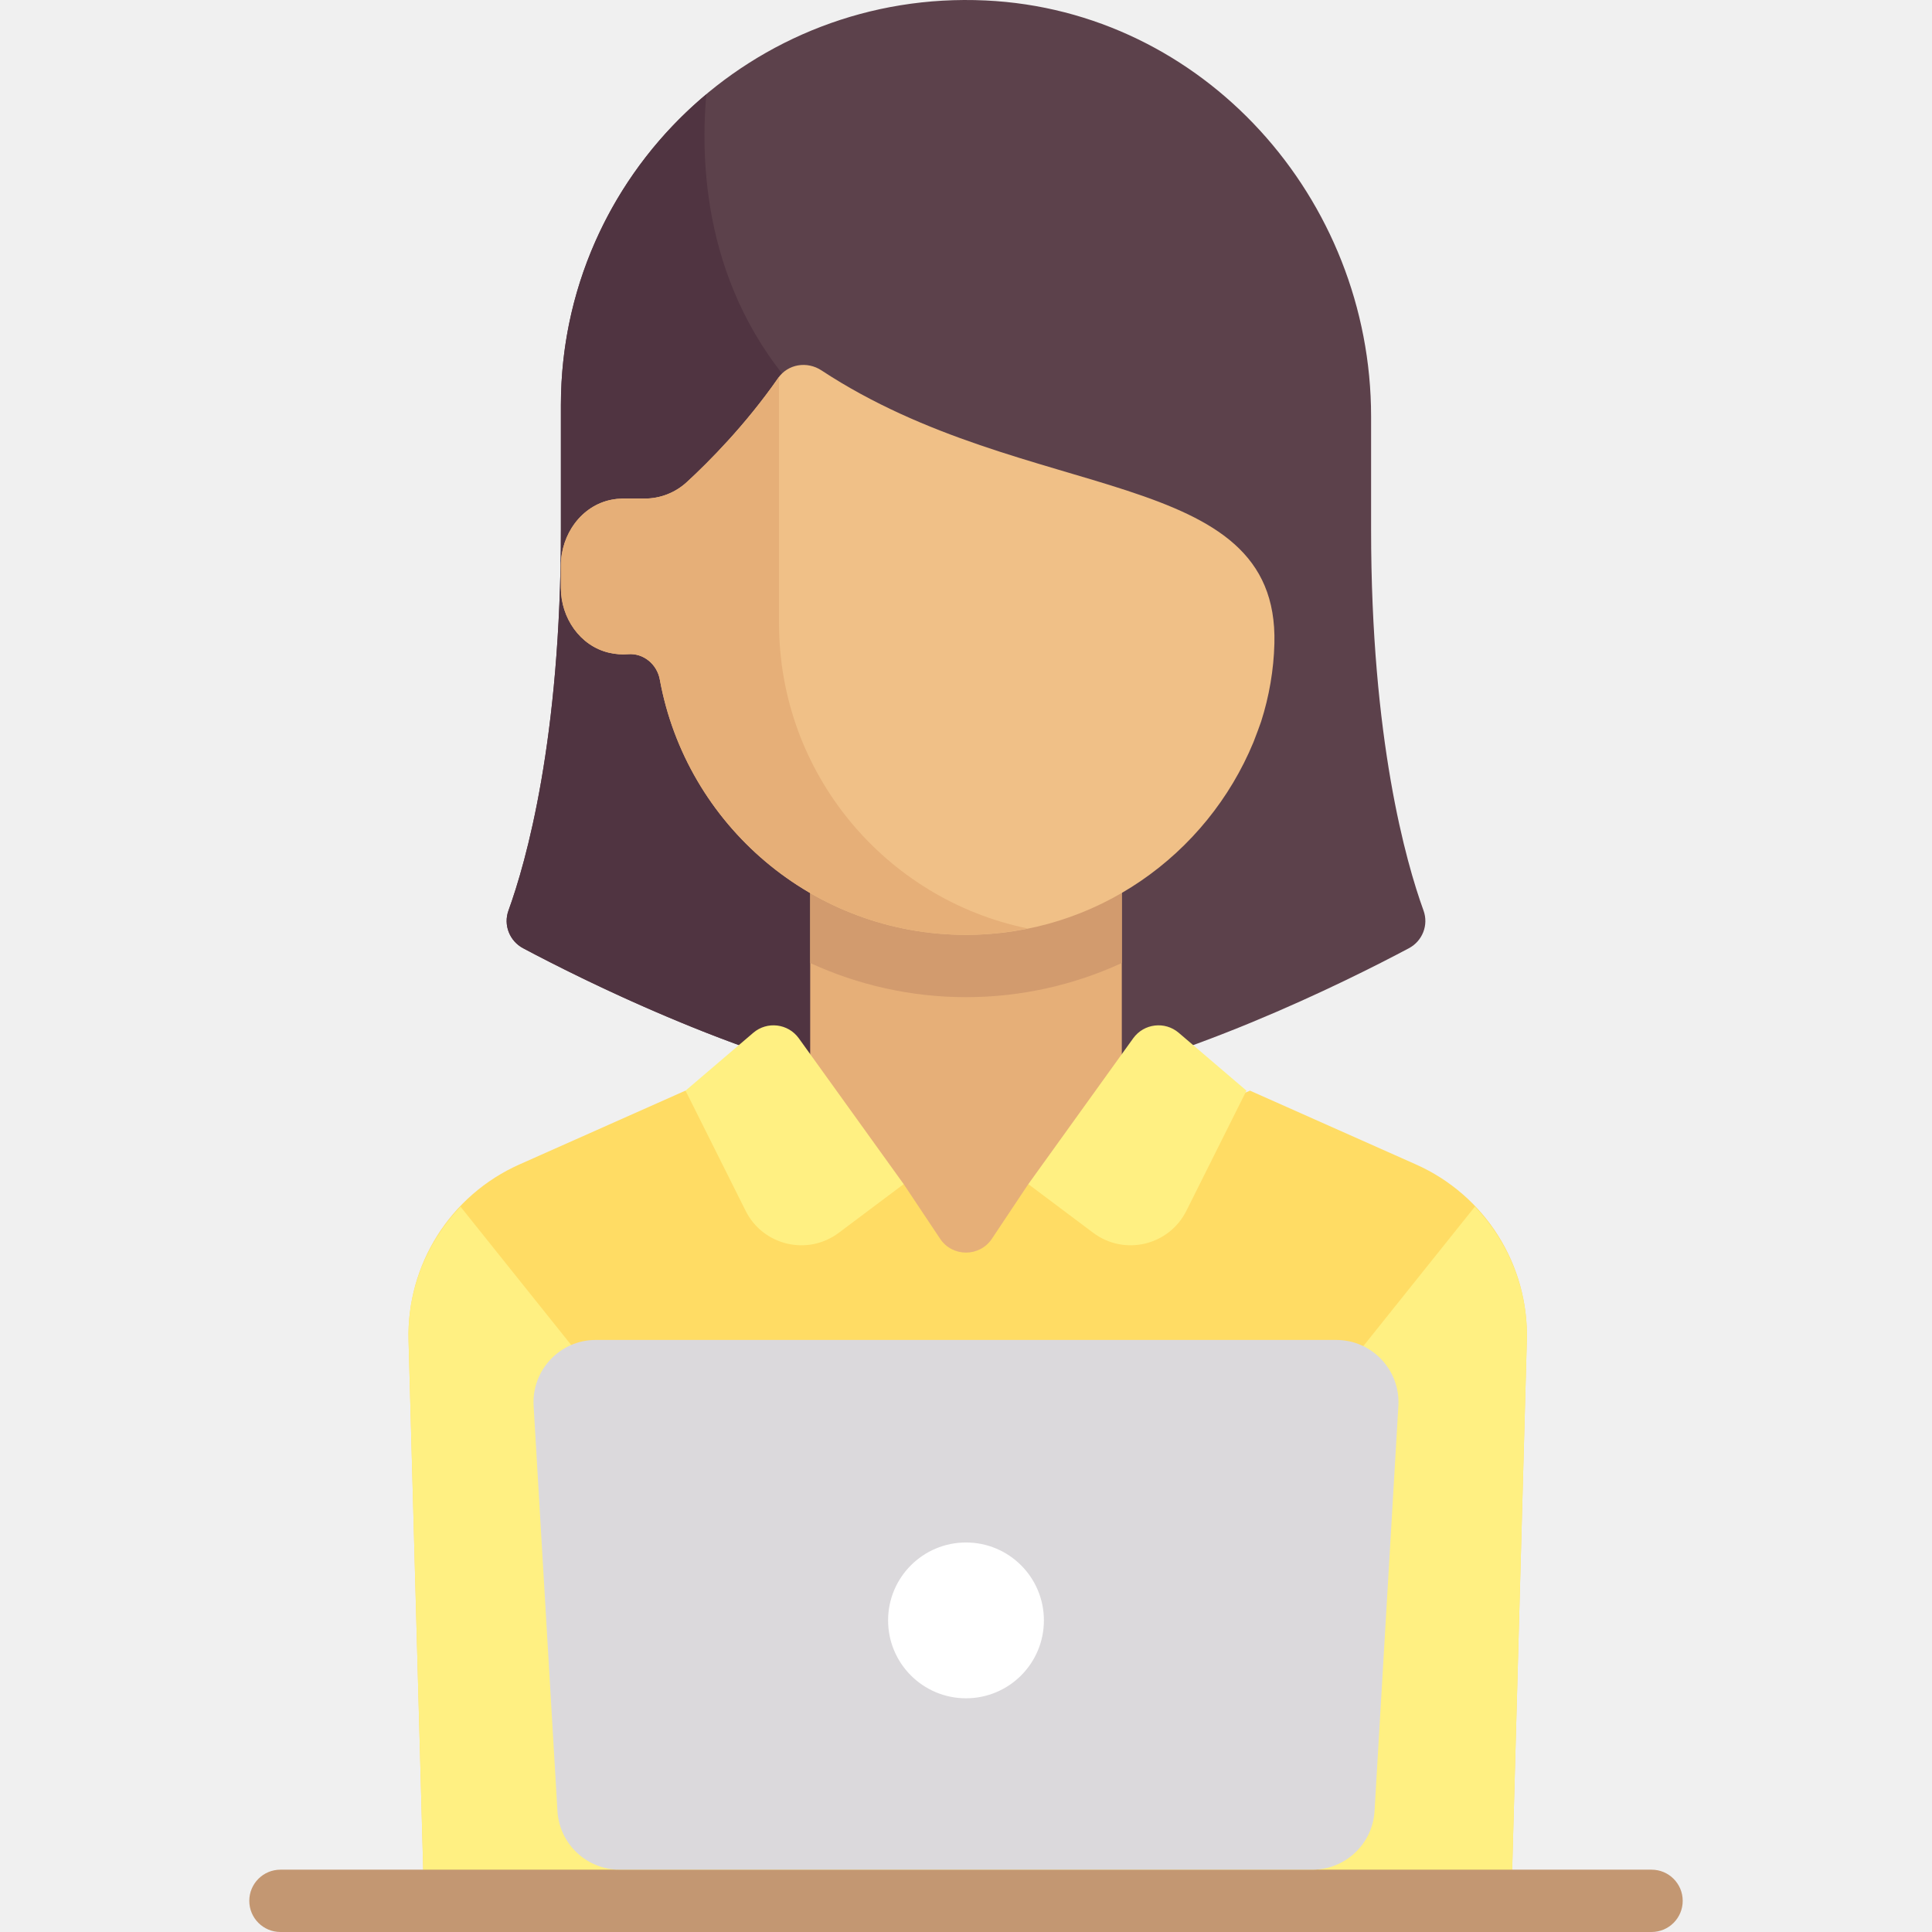
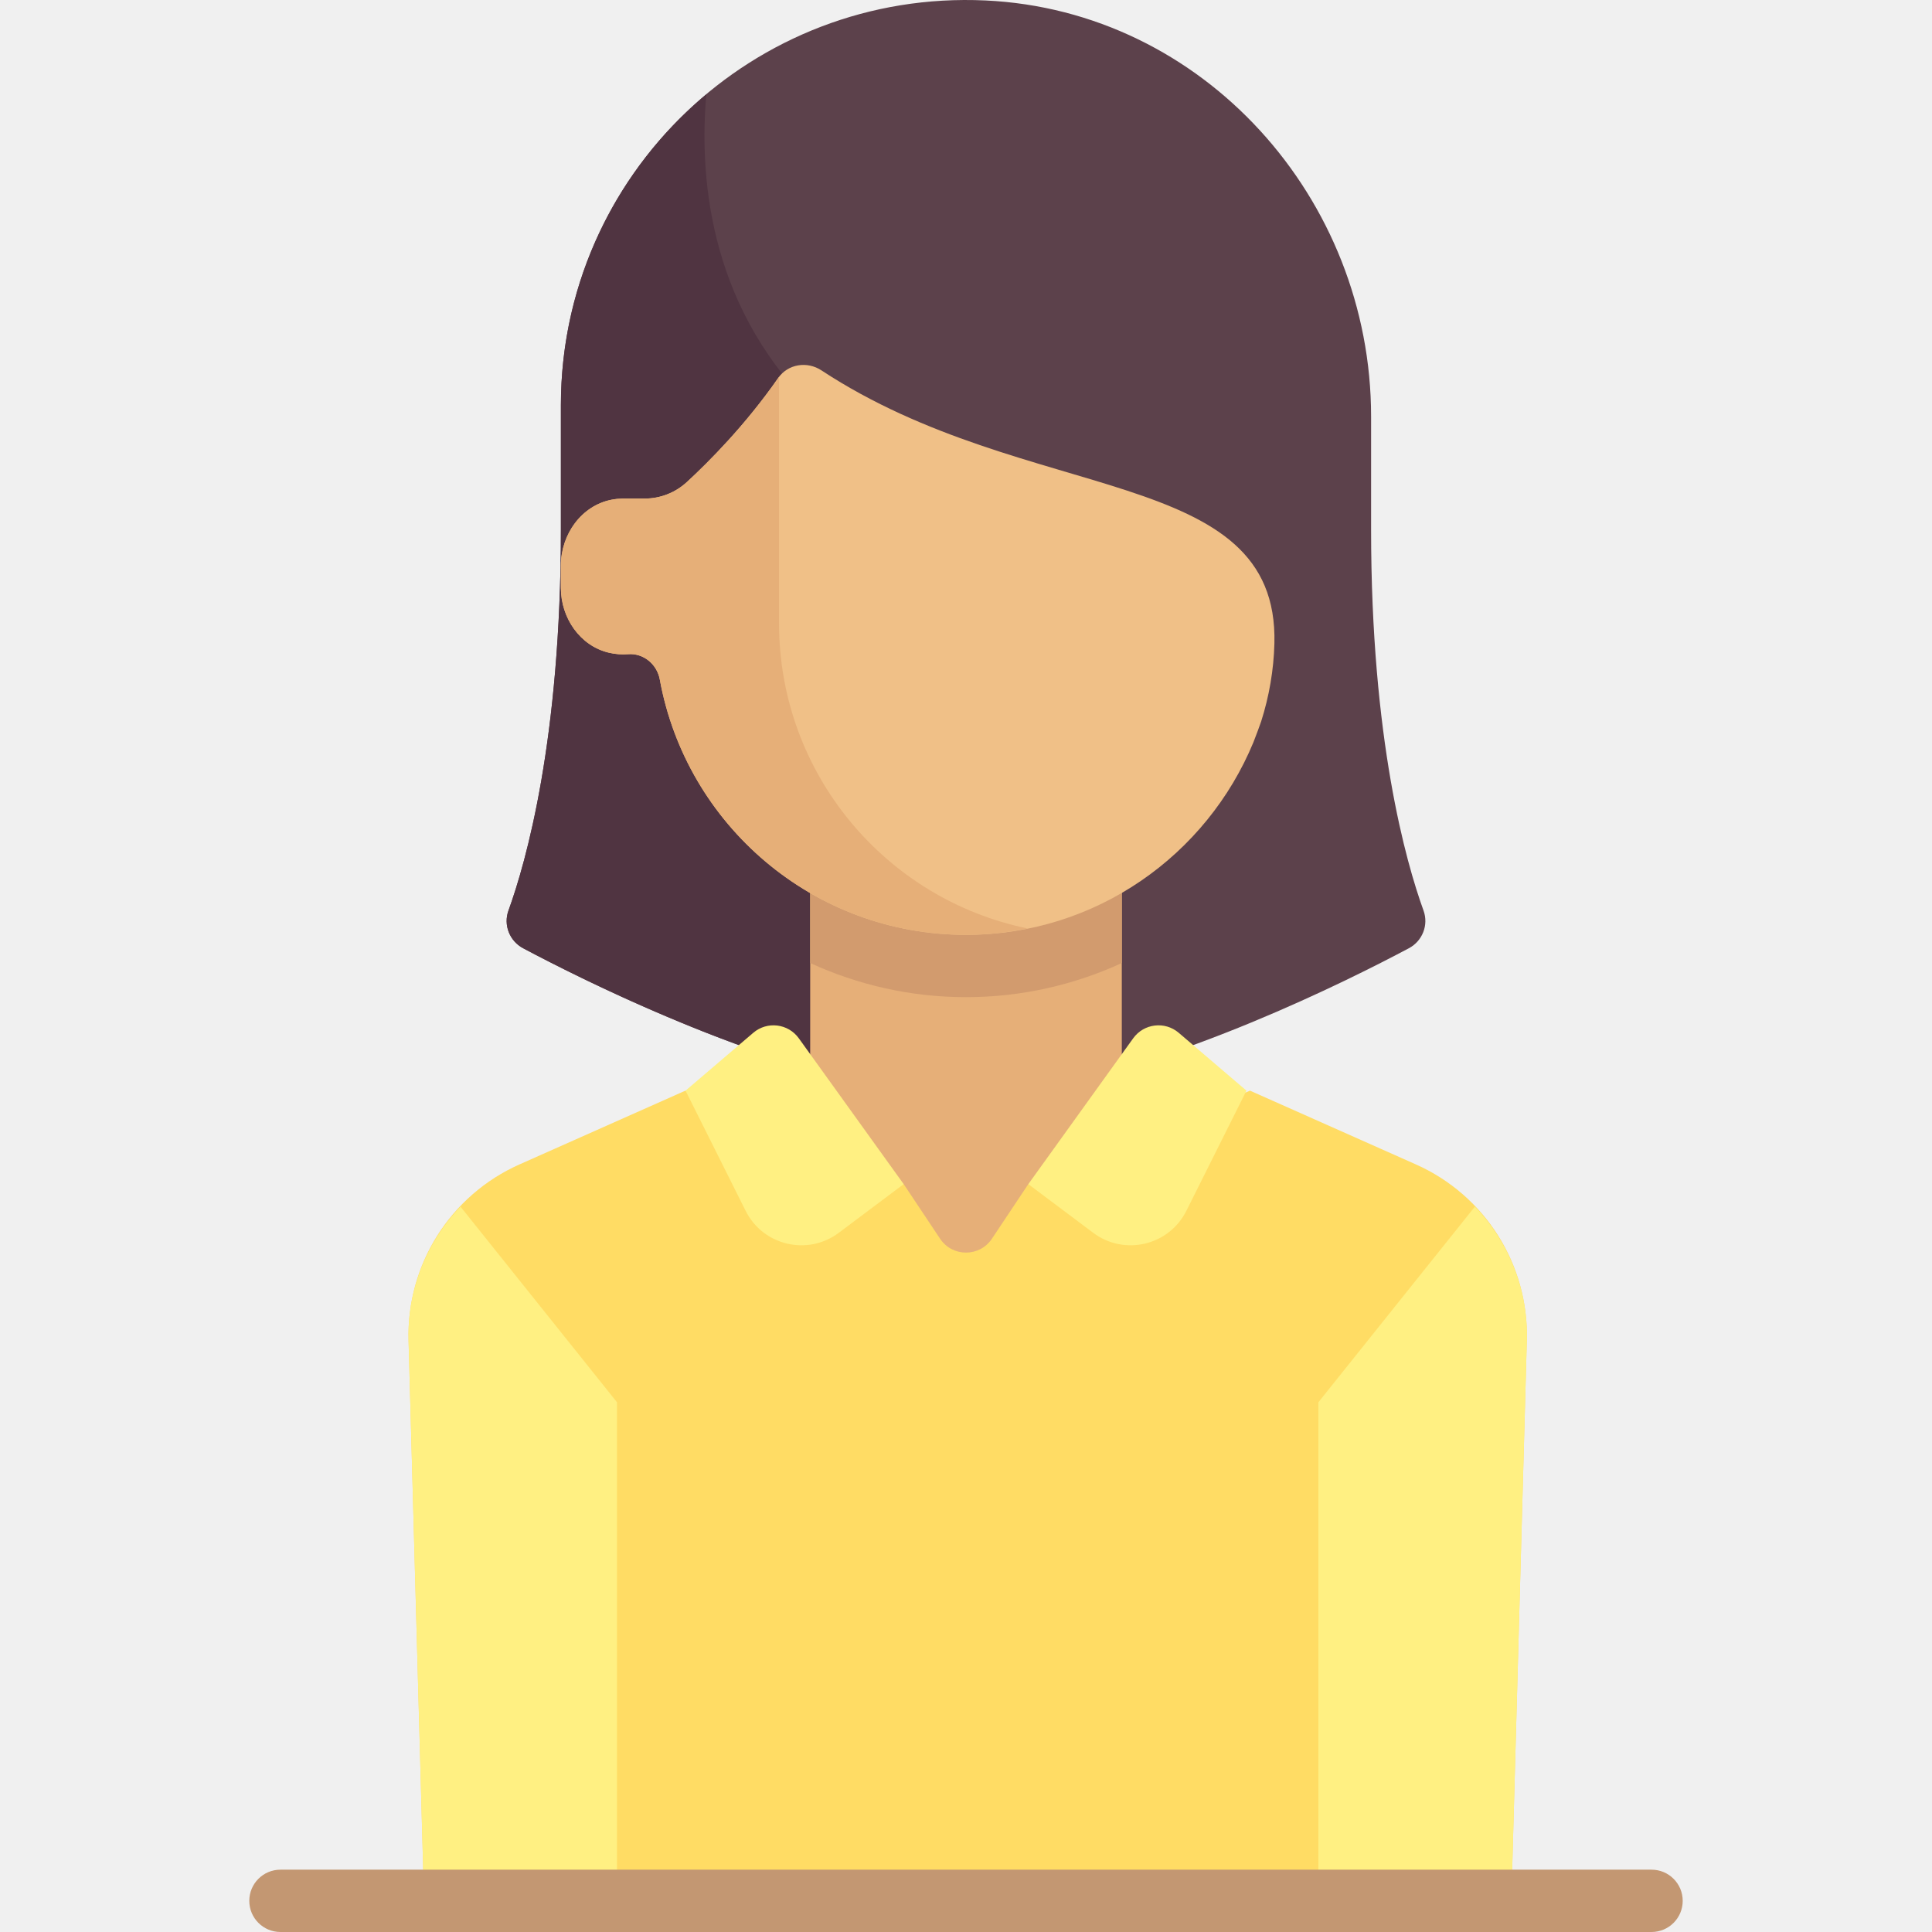
<svg xmlns="http://www.w3.org/2000/svg" version="1.1" id="Capa_1" x="0px" y="0px" viewBox="0 0 511.999 511.999" style="enable-background:new 0 0 511.999 511.999;" xml:space="preserve">
  <path style="fill:#5C414B;" d="M363.354,140.386v-30c0-57.806-44.423-107.545-102.165-110.264  c-61.65-2.903-112.545,46.221-112.545,107.232v33.032c0,55.575-9.235,88.063-13.894,100.917c-1.389,3.831,0.276,8.072,3.874,9.986  c16.456,8.754,61.291,31.148,100.859,37.742h33.032c39.568-6.595,84.403-28.989,100.859-37.742c3.598-1.914,5.262-6.155,3.874-9.986  C372.589,228.449,363.354,195.961,363.354,140.386z" />
  <path style="fill:#503441;" d="M148.644,107.354v33.032c0,55.573-9.234,88.06-13.893,100.915c-1.393,3.843,0.308,8.09,3.917,10.008  c15.352,8.158,55.226,28.083,92.556,36.114V123.87l-16.516-16.516c-27.471-27.471-29.331-62.166-27.515-82.37  C163.644,44.676,148.644,74.254,148.644,107.354z" />
  <rect x="214.709" y="231.229" style="fill:#E6AF78;" width="82.58" height="107.36" />
  <path style="fill:#FFDC64;" d="M375.229,308.583l-43.965-19.551l-58.749,24.774l-9.645,14.467c-3.269,4.903-10.473,4.903-13.742,0  l-9.645-14.467l-57.85-24.774l-43.965,19.551c-18.343,8.157-29.952,26.577-29.396,46.644l4.339,156.772h287.675l4.339-156.772  C405.18,335.159,393.572,316.74,375.229,308.583z" />
  <g>
    <path style="fill:#FFF082;" d="M163.509,371.612l-41.486-51.857c-8.932,9.378-14.123,22.013-13.751,35.472l4.339,156.772h50.898   V371.612z" />
    <path style="fill:#FFF082;" d="M349.388,371.612l41.486-51.857c8.932,9.378,14.124,22.013,13.751,35.472l-4.339,156.772h-50.898   L349.388,371.612L349.388,371.612z" />
  </g>
  <path style="fill:#D29B6E;" d="M214.709,255.212c12.635,5.802,26.63,9.045,41.29,9.045c14.661,0,28.656-3.242,41.29-9.045v-23.987  h-82.58V255.212z" />
  <path style="fill:#F0C087;" d="M334.217,191.202c2.129-6.68,3.33-13.658,3.51-20.667c1.219-47.528-65.345-36.399-120.03-72.38  c-3.81-2.507-8.888-1.708-11.492,2.037c-8.641,12.432-18.421,22.261-24.188,27.566c-3.062,2.817-7.035,4.369-11.196,4.369h-5.942  c-0.005,0-0.008,0.003-0.013,0.003c-0.906,0.017-1.833,0.112-2.776,0.295c-8.037,1.556-13.447,9.246-13.447,17.432v5.974  c0,7.9,5.058,15.353,12.751,17.147c1.732,0.404,3.417,0.518,5.031,0.39c4.106-0.328,7.691,2.66,8.43,6.712  c7.021,38.477,40.637,67.661,81.143,67.661c34.424,0,63.805-21.112,76.182-51.059C332.777,195.224,334.099,191.557,334.217,191.202z  " />
  <path style="fill:#E6AF78;" d="M206.45,165.16V99.887c-8.704,12.575-18.617,22.522-24.432,27.872  c-3.062,2.817-7.035,4.369-11.196,4.369h-5.942c-0.005,0-0.008,0.003-0.013,0.003c-0.905,0.017-1.83,0.112-2.771,0.294  c-8.037,1.553-13.453,9.236-13.453,17.422v5.984c0,7.899,5.057,15.351,12.75,17.147c1.732,0.404,3.418,0.519,5.032,0.39  c4.106-0.328,7.691,2.66,8.43,6.712c7.021,38.477,40.637,67.661,81.143,67.661c5.615,0,11.078-0.613,16.375-1.681  C234.751,238.353,206.45,205.062,206.45,165.16z" />
  <path style="fill:#C39772;" d="M437.676,511.999H74.322c-4.565,0-8.258-3.698-8.258-8.258s3.694-8.258,8.258-8.258h363.355  c4.565,0,8.258,3.698,8.258,8.258S442.241,511.999,437.676,511.999z" />
  <g>
    <path style="fill:#FFF082;" d="M197.6,320.879l-15.924-31.848l17.948-15.33c3.674-3.139,9.247-2.465,12.068,1.458l27.791,38.647   l-17.2,12.9C214.039,332.888,202.209,330.096,197.6,320.879z" />
    <path style="fill:#FFF082;" d="M314.398,320.879l15.924-31.848l-17.948-15.33c-3.674-3.139-9.247-2.465-12.068,1.458   l-27.791,38.647l17.2,12.9C297.959,332.888,309.789,330.096,314.398,320.879z" />
  </g>
-   <path style="fill:#DBD9DC;" d="M347.781,495.483H164.217c-8.745,0-15.974-6.816-16.488-15.546l-6.315-107.355  c-0.558-9.487,6.985-17.486,16.488-17.486h196.193c9.503,0,17.046,7.999,16.488,17.486l-6.315,107.355  C363.755,488.666,356.526,495.483,347.781,495.483z" />
-   <circle style="fill:#FFFFFF;" cx="255.999" cy="429.419" r="20.645" />
  <g>
</g>
  <g>
</g>
  <g>
</g>
  <g>
</g>
  <g>
</g>
  <g>
</g>
  <g>
</g>
  <g>
</g>
  <g>
</g>
  <g>
</g>
  <g>
</g>
  <g>
</g>
  <g>
</g>
  <g>
</g>
  <g>
</g>
</svg>
